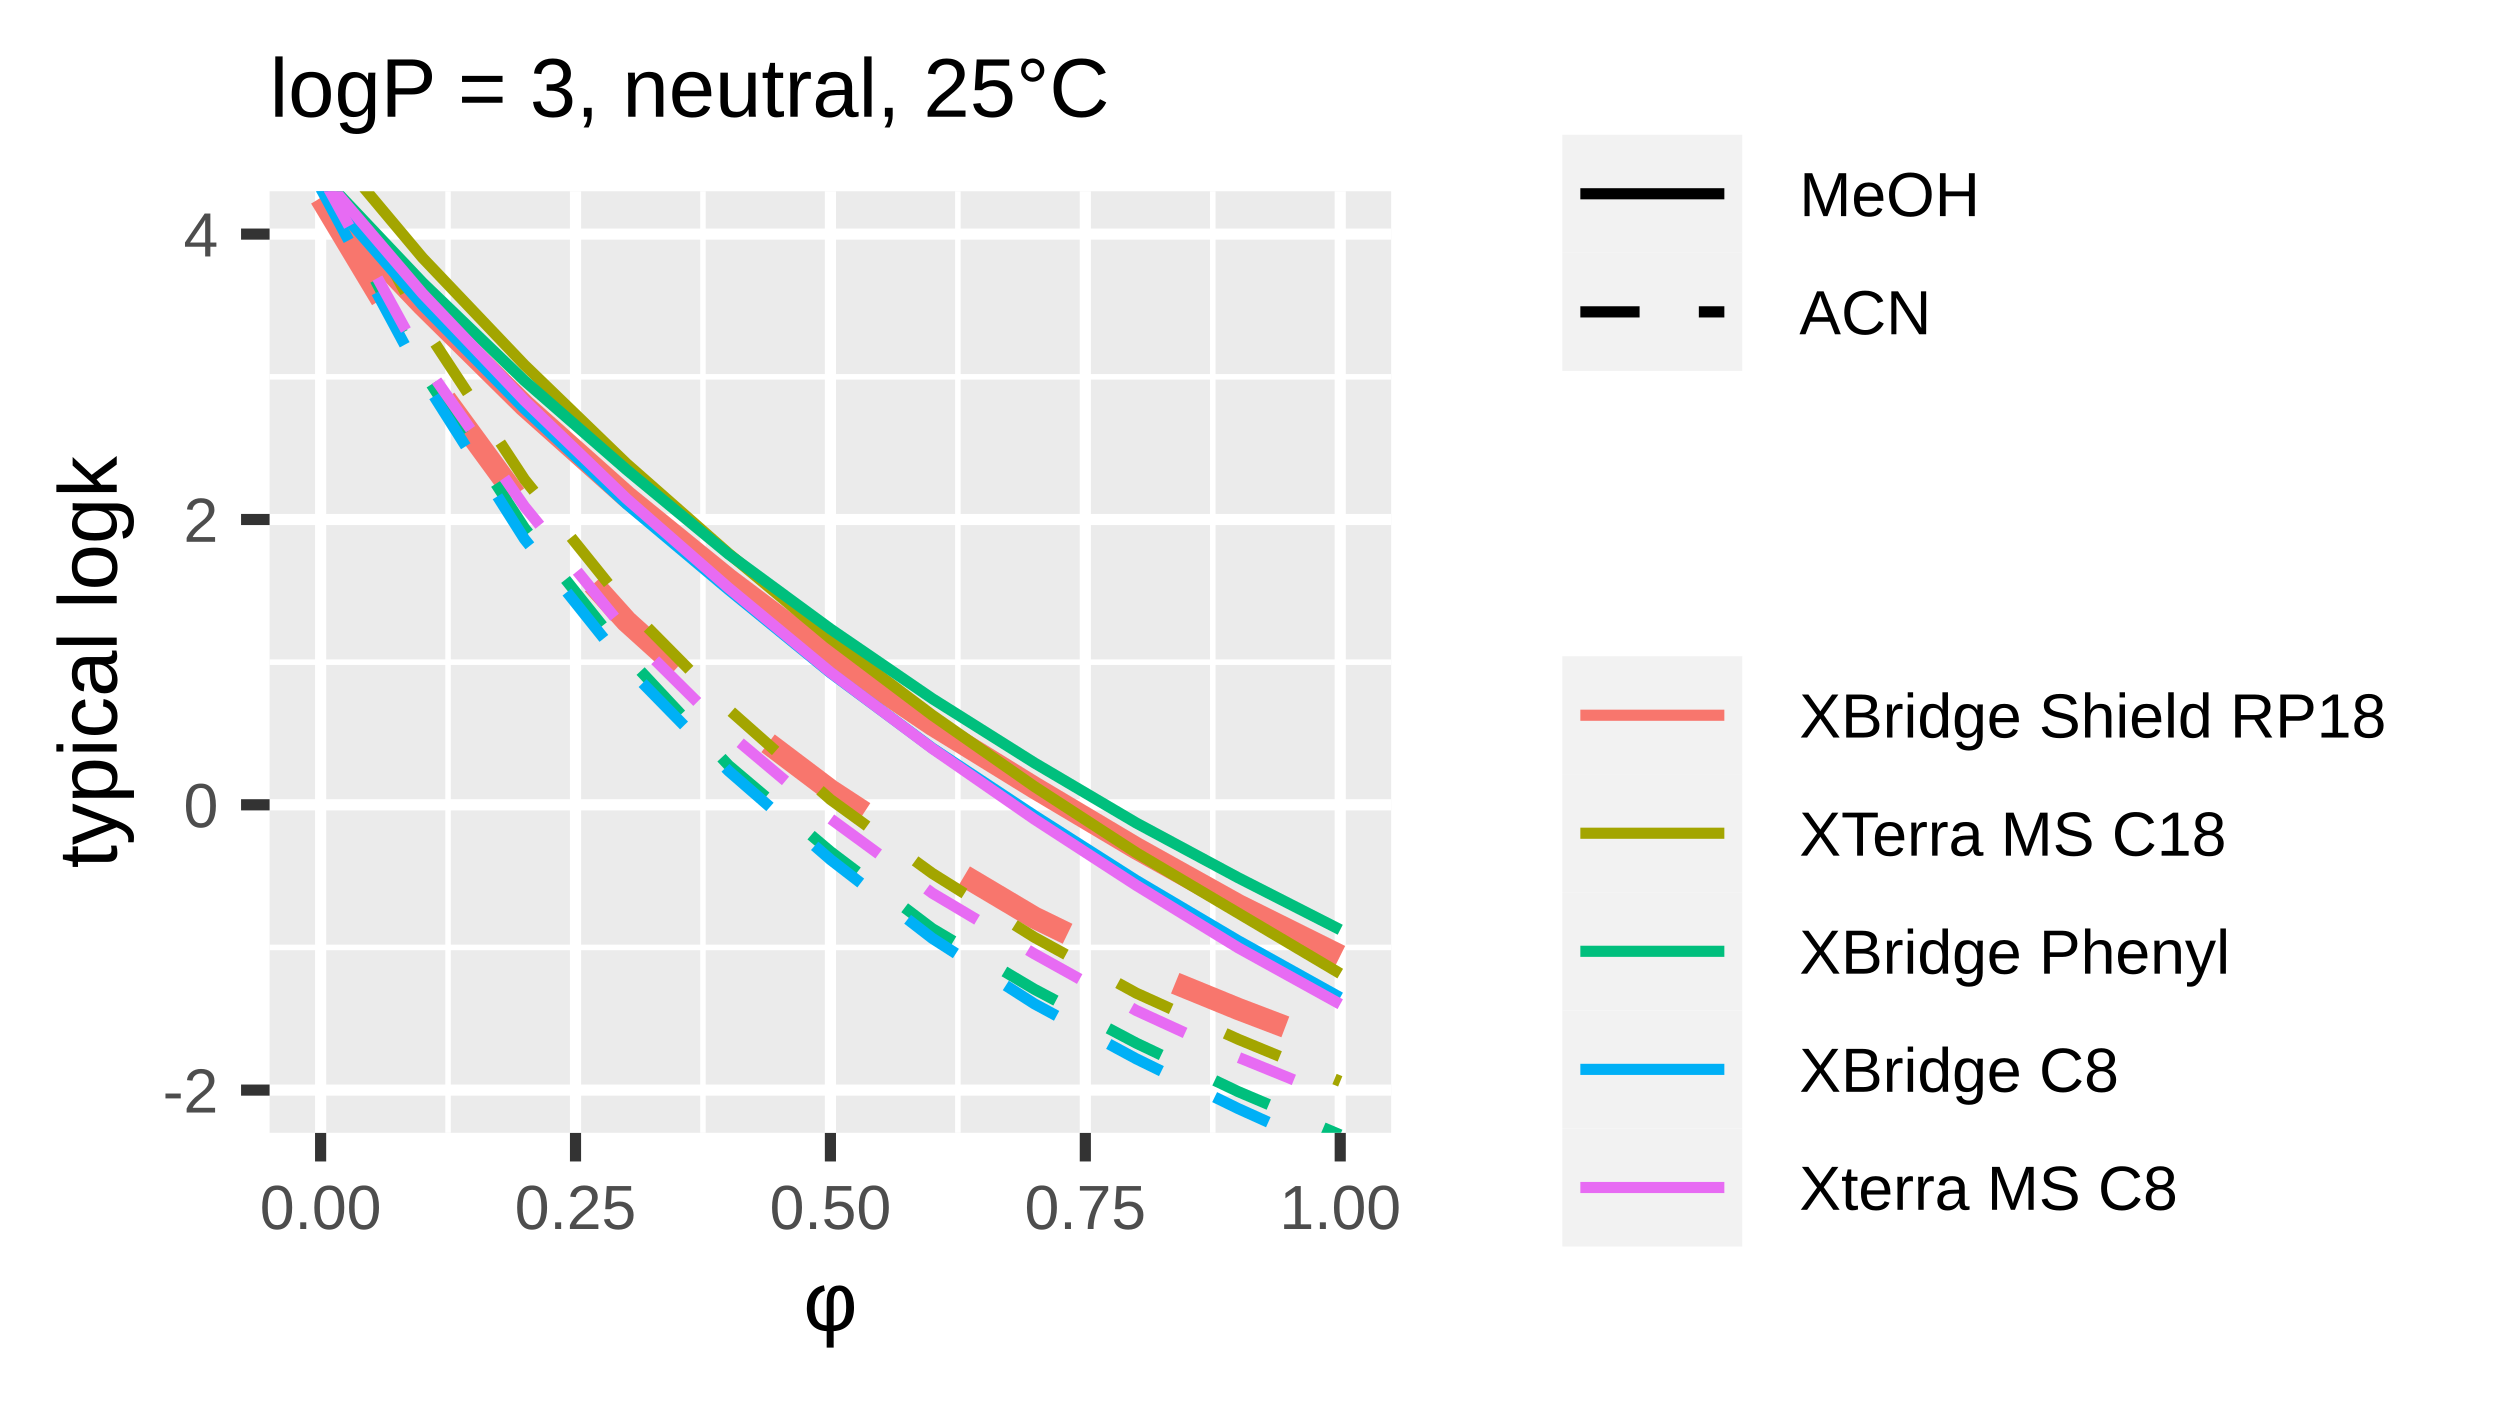
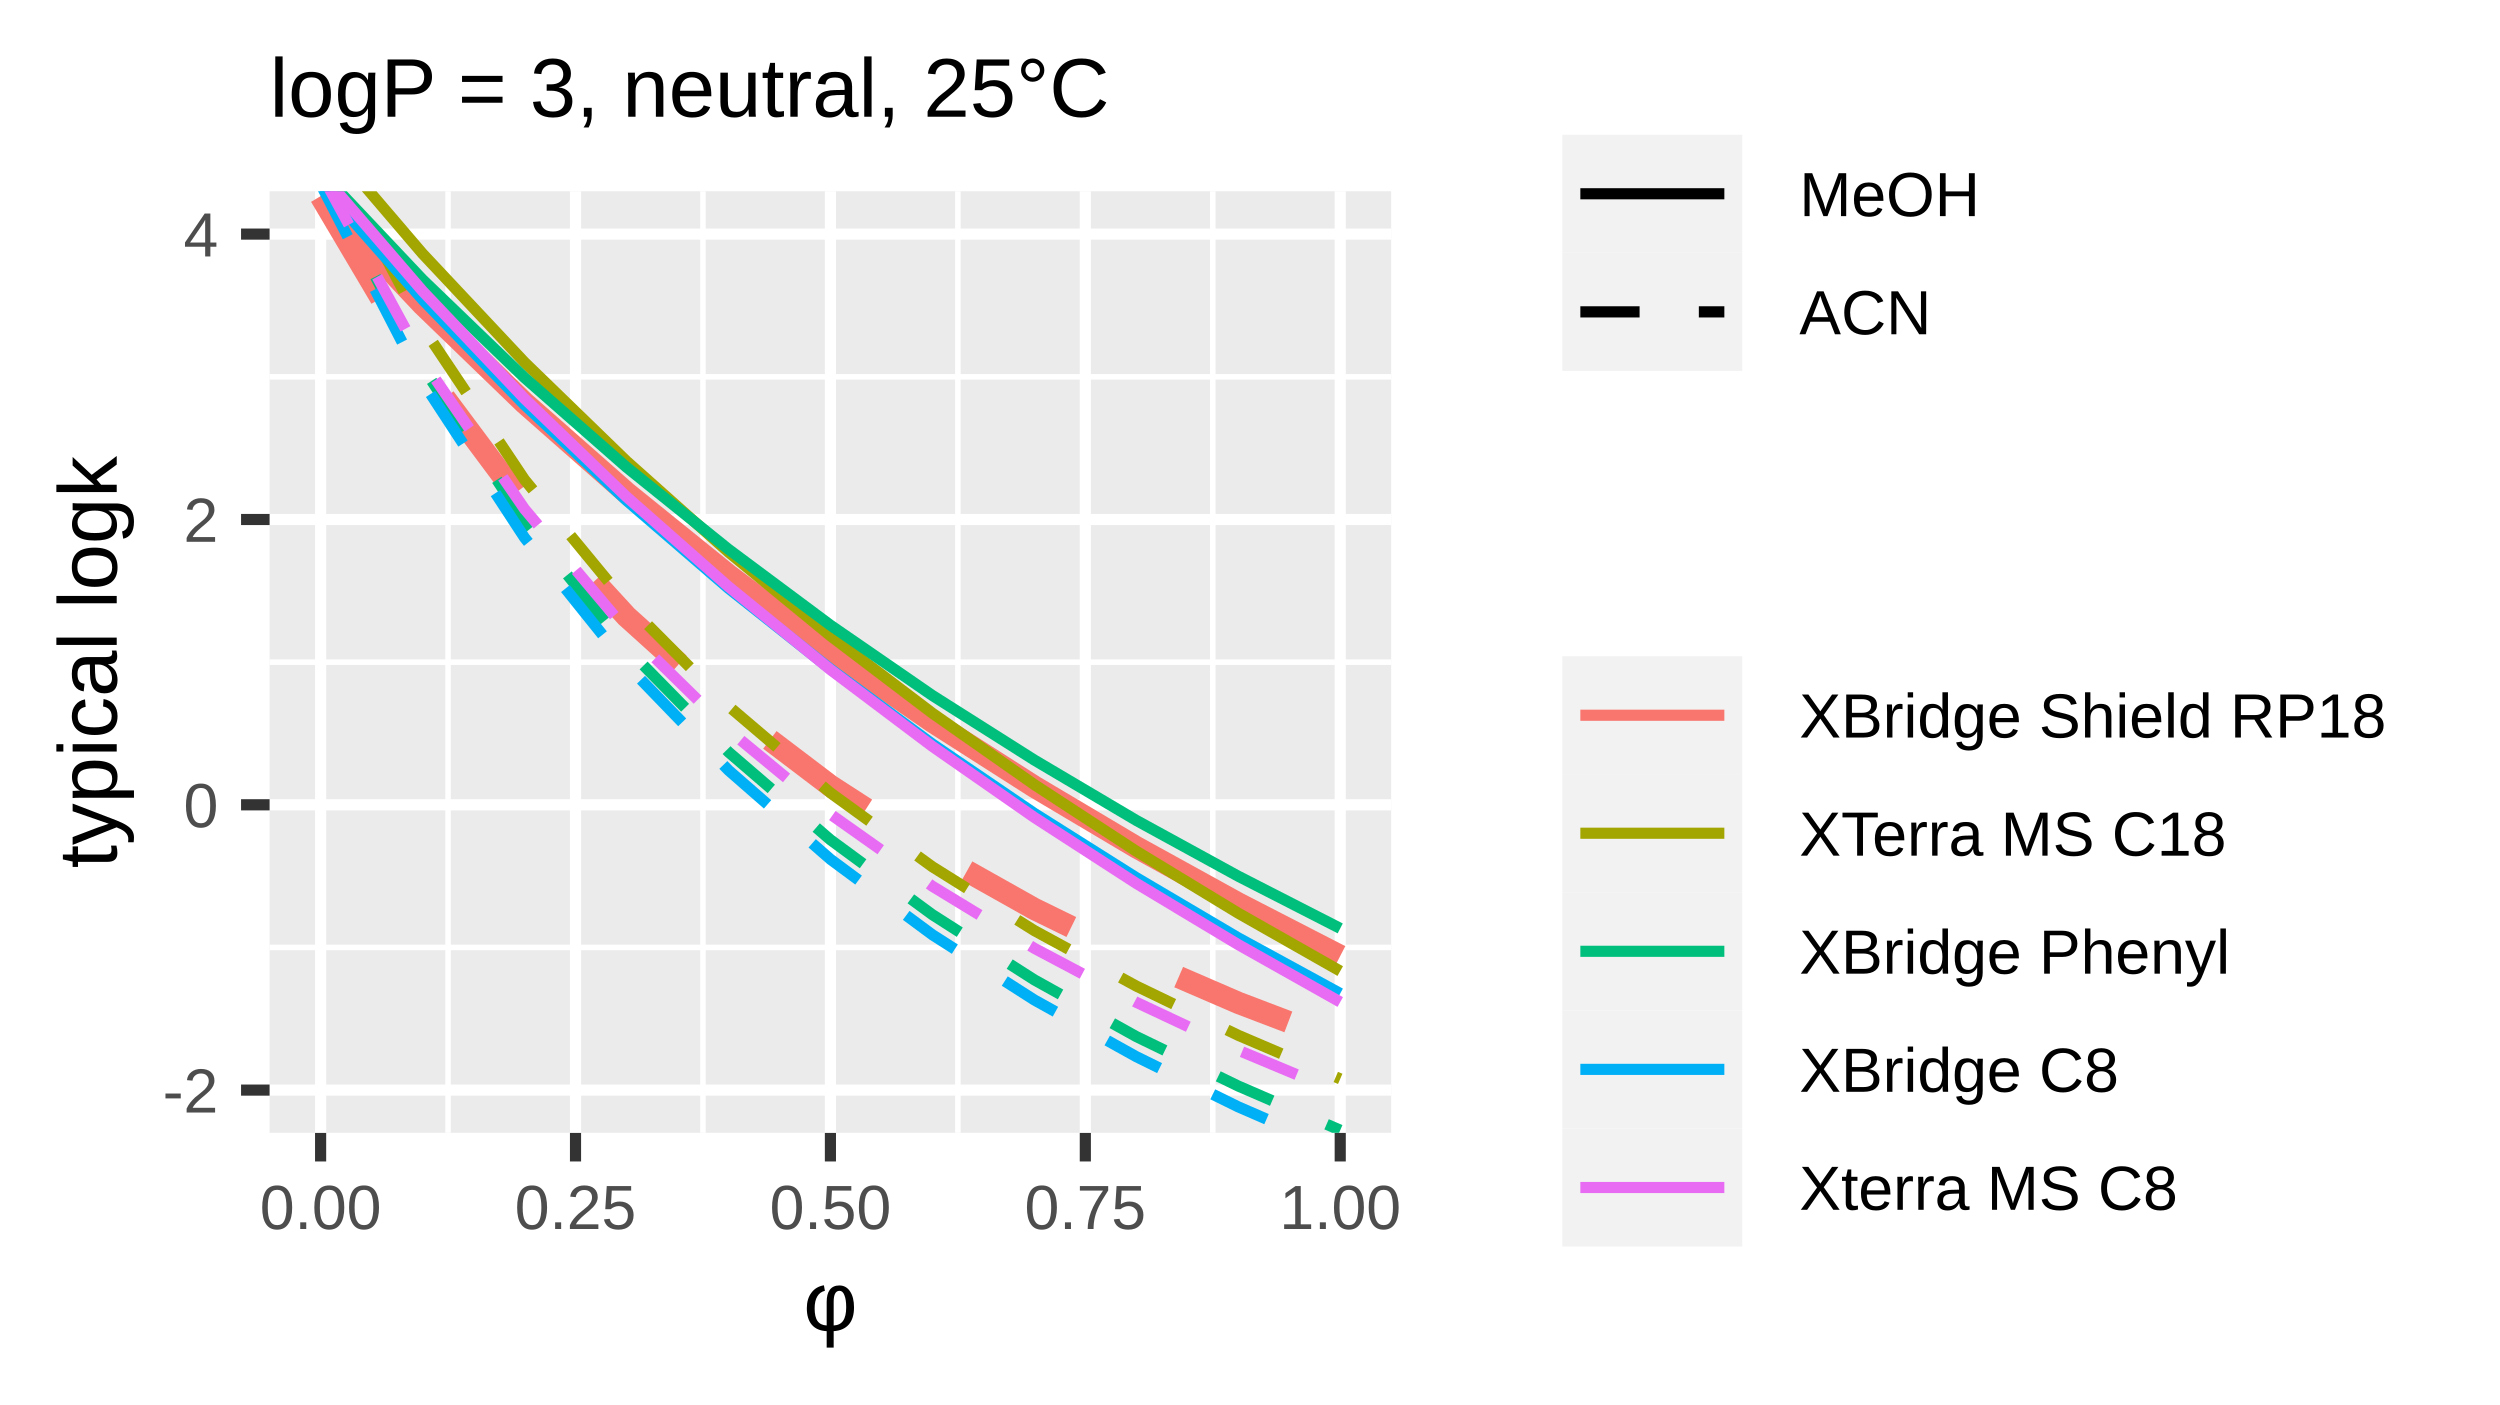
<svg xmlns="http://www.w3.org/2000/svg" class="svglite" width="240.09pt" height="134.93pt" viewBox="0 0 240.09 134.93">
  <defs>
    <style type="text/css">
    .svglite line, .svglite polyline, .svglite polygon, .svglite path, .svglite rect, .svglite circle {
      fill: none;
      stroke: #000000;
      stroke-linecap: round;
      stroke-linejoin: round;
      stroke-miterlimit: 10.00;
    }
    .svglite text {
      white-space: pre;
    }
  </style>
  </defs>
  <rect width="100%" height="100%" style="stroke: none; fill: #FFFFFF;" />
  <defs>
    <clipPath id="cpMC4wMHwyNDAuMDl8MC4wMHwxMzQuOTM=">
      <rect x="0.00" y="0.00" width="240.09" height="134.93" />
    </clipPath>
  </defs>
  <g clip-path="url(#cpMC4wMHwyNDAuMDl8MC4wMHwxMzQuOTM=)">
    <rect x="0.00" y="0.00" width="240.09" height="134.93" style="stroke-width: 1.07; stroke: #FFFFFF; fill: #FFFFFF;" />
  </g>
  <defs>
    <clipPath id="cpMjUuODl8MTMzLjYwfDE4LjM3fDEwOC44MA==">
      <rect x="25.89" y="18.37" width="107.71" height="90.42" />
    </clipPath>
  </defs>
  <g clip-path="url(#cpMjUuODl8MTMzLjYwfDE4LjM3fDEwOC44MA==)">
    <rect x="25.89" y="18.37" width="107.71" height="90.42" style="stroke-width: 1.07; stroke: none; fill: #EBEBEB;" />
    <polyline points="25.89,90.99 133.60,90.99 " style="stroke-width: 0.53; stroke: #FFFFFF; stroke-linecap: butt;" />
    <polyline points="25.89,63.59 133.60,63.59 " style="stroke-width: 0.53; stroke: #FFFFFF; stroke-linecap: butt;" />
    <polyline points="25.89,36.19 133.60,36.19 " style="stroke-width: 0.53; stroke: #FFFFFF; stroke-linecap: butt;" />
    <polyline points="43.03,108.80 43.03,18.37 " style="stroke-width: 0.53; stroke: #FFFFFF; stroke-linecap: butt;" />
    <polyline points="67.51,108.80 67.51,18.37 " style="stroke-width: 0.53; stroke: #FFFFFF; stroke-linecap: butt;" />
    <polyline points="91.99,108.80 91.99,18.37 " style="stroke-width: 0.53; stroke: #FFFFFF; stroke-linecap: butt;" />
    <polyline points="116.47,108.80 116.47,18.37 " style="stroke-width: 0.53; stroke: #FFFFFF; stroke-linecap: butt;" />
    <polyline points="25.89,104.69 133.60,104.69 " style="stroke-width: 1.07; stroke: #FFFFFF; stroke-linecap: butt;" />
    <polyline points="25.89,77.29 133.60,77.29 " style="stroke-width: 1.07; stroke: #FFFFFF; stroke-linecap: butt;" />
    <polyline points="25.89,49.89 133.60,49.89 " style="stroke-width: 1.07; stroke: #FFFFFF; stroke-linecap: butt;" />
    <polyline points="25.89,22.48 133.60,22.48 " style="stroke-width: 1.07; stroke: #FFFFFF; stroke-linecap: butt;" />
    <polyline points="30.79,108.80 30.79,18.37 " style="stroke-width: 1.07; stroke: #FFFFFF; stroke-linecap: butt;" />
    <polyline points="55.27,108.80 55.27,18.37 " style="stroke-width: 1.07; stroke: #FFFFFF; stroke-linecap: butt;" />
    <polyline points="79.75,108.80 79.75,18.37 " style="stroke-width: 1.07; stroke: #FFFFFF; stroke-linecap: butt;" />
    <polyline points="104.23,108.80 104.23,18.37 " style="stroke-width: 1.07; stroke: #FFFFFF; stroke-linecap: butt;" />
    <polyline points="128.71,108.80 128.71,18.37 " style="stroke-width: 1.07; stroke: #FFFFFF; stroke-linecap: butt;" />
-     <polyline points="30.79,19.00 40.58,29.28 50.37,38.95 60.17,47.69 69.96,55.64 79.75,63.00 89.54,69.60 99.33,75.64 109.13,81.47 118.92,86.93 128.71,91.80 " style="stroke-width: 2.13; stroke: #F8766D; stroke-linecap: butt;" />
-     <polyline points="30.79,19.00 40.58,35.33 50.37,48.74 60.17,59.67 69.96,68.51 79.75,75.90 89.54,82.30 99.33,88.12 109.13,92.90 118.92,96.90 128.71,100.63 " style="stroke-width: 2.13; stroke: #F8766D; stroke-dasharray: 11.38,11.38; stroke-linecap: butt;" />
-     <polyline points="30.79,13.08 40.58,24.76 50.37,35.05 60.17,44.52 69.96,53.14 79.75,61.31 89.54,68.69 99.33,75.53 109.13,81.90 118.92,87.70 128.71,93.50 " style="stroke-width: 1.07; stroke: #A3A500; stroke-linecap: butt;" />
-     <polyline points="30.79,13.08 40.58,31.15 50.37,46.04 60.17,58.22 69.96,68.11 79.75,76.78 89.54,83.88 99.33,90.01 109.13,95.38 118.92,99.81 128.71,103.85 " style="stroke-width: 1.07; stroke: #A3A500; stroke-dasharray: 5.69,5.69; stroke-linecap: butt;" />
-     <polyline points="30.79,16.80 40.58,27.14 50.37,36.56 60.17,45.11 69.96,53.21 79.75,60.40 89.54,67.10 99.33,73.26 109.13,79.04 118.92,84.30 128.71,89.29 " style="stroke-width: 1.07; stroke: #00BF7D; stroke-linecap: butt;" />
-     <polyline points="30.79,16.80 40.58,35.62 50.37,50.71 60.17,63.00 69.96,73.49 79.75,81.78 89.54,89.19 99.33,95.00 109.13,100.18 118.92,104.84 128.71,108.99 " style="stroke-width: 1.07; stroke: #00BF7D; stroke-dasharray: 5.69,5.69; stroke-linecap: butt;" />
-     <polyline points="30.79,18.07 40.58,29.32 50.37,39.26 60.17,48.39 69.96,56.62 79.75,64.61 89.54,71.85 99.33,78.32 109.13,84.56 118.92,90.35 128.71,95.80 " style="stroke-width: 1.07; stroke: #00B0F6; stroke-linecap: butt;" />
-     <polyline points="30.79,18.07 40.58,36.31 50.37,51.77 60.17,64.03 69.96,74.03 79.75,82.55 89.54,90.12 99.33,96.40 109.13,101.69 118.92,106.47 128.71,110.89 " style="stroke-width: 1.07; stroke: #00B0F6; stroke-dasharray: 5.69,5.69; stroke-linecap: butt;" />
-     <polyline points="30.79,16.72 40.58,28.19 50.37,38.47 60.17,47.89 69.96,56.45 79.75,64.56 89.54,71.89 99.33,78.67 109.13,85.03 118.92,91.03 128.71,96.44 " style="stroke-width: 1.07; stroke: #E76BF3; stroke-linecap: butt;" />
-     <polyline points="30.79,16.72 40.58,34.63 50.37,48.64 60.17,60.68 69.96,70.39 79.75,78.62 89.54,85.78 99.33,91.60 109.13,97.05 118.92,101.54 128.71,105.52 " style="stroke-width: 1.07; stroke: #E76BF3; stroke-dasharray: 5.69,5.69; stroke-linecap: butt;" />
+     <polyline points="30.79,18.84 40.58,29.24 50.37,38.70 60.17,47.33 69.96,55.24 79.75,62.55 89.54,69.30 99.33,75.55 109.13,81.37 118.92,86.77 128.71,91.81 " style="stroke-width: 2.13; stroke: #F8766D; stroke-linecap: butt;" />
+     <polyline points="30.79,18.84 40.58,35.37 50.37,48.51 60.17,59.20 69.96,68.04 79.75,75.47 89.54,81.79 99.33,87.29 109.13,92.08 118.92,96.31 128.71,100.04 " style="stroke-width: 2.13; stroke: #F8766D; stroke-dasharray: 11.38,11.38; stroke-linecap: butt;" />
+     <polyline points="30.79,12.91 40.58,24.36 50.37,34.79 60.17,44.29 69.96,53.02 79.75,61.06 89.54,68.49 99.33,75.35 109.13,81.75 118.92,87.70 128.71,93.26 " style="stroke-width: 1.07; stroke: #A3A500; stroke-linecap: butt;" />
+     <polyline points="30.79,12.91 40.58,31.40 50.37,46.06 60.17,57.96 69.96,67.81 79.75,76.14 89.54,83.24 99.33,89.37 109.13,94.70 118.92,99.43 128.71,103.61 " style="stroke-width: 1.07; stroke: #A3A500; stroke-dasharray: 5.69,5.69; stroke-linecap: butt;" />
+     <polyline points="30.79,16.48 40.58,26.85 50.37,36.27 60.17,44.87 69.96,52.75 79.75,60.04 89.54,66.79 99.33,72.99 109.13,78.79 118.92,84.15 128.71,89.16 " style="stroke-width: 1.07; stroke: #00BF7D; stroke-linecap: butt;" />
+     <polyline points="30.79,16.48 40.58,35.25 50.37,50.12 60.17,62.24 69.96,72.22 79.75,80.65 89.54,87.84 99.33,94.10 109.13,99.55 118.92,104.30 128.71,108.54 " style="stroke-width: 1.07; stroke: #00BF7D; stroke-dasharray: 5.69,5.69; stroke-linecap: butt;" />
+     <polyline points="30.79,17.68 40.58,28.77 50.37,38.87 60.17,48.06 69.96,56.50 79.75,64.25 89.54,71.45 99.33,78.11 109.13,84.29 118.92,90.07 128.71,95.41 " style="stroke-width: 1.07; stroke: #00B0F6; stroke-linecap: butt;" />
+     <polyline points="30.79,17.68 40.58,36.66 50.37,51.63 60.17,63.84 69.96,73.97 79.75,82.52 89.54,89.77 99.33,96.03 109.13,101.48 118.92,106.30 128.71,110.55 " style="stroke-width: 1.07; stroke: #00B0F6; stroke-dasharray: 5.69,5.69; stroke-linecap: butt;" />
+     <polyline points="30.79,16.58 40.58,27.95 50.37,38.28 60.17,47.71 69.96,56.34 79.75,64.31 89.54,71.68 99.33,78.50 109.13,84.84 118.92,90.72 128.71,96.23 " style="stroke-width: 1.07; stroke: #E76BF3; stroke-linecap: butt;" />
+     <polyline points="30.79,16.58 40.58,34.61 50.37,48.88 60.17,60.52 69.96,70.11 79.75,78.19 89.54,85.11 99.33,91.07 109.13,96.26 118.92,100.86 128.71,104.95 " style="stroke-width: 1.07; stroke: #E76BF3; stroke-dasharray: 5.69,5.69; stroke-linecap: butt;" />
  </g>
  <g clip-path="url(#cpMC4wMHwyNDAuMDl8MC4wMHwxMzQuOTM=)">
    <text x="20.96" y="106.84" text-anchor="end" style="font-size: 6.00px;fill: #4D4D4D; font-family: &quot;Arial&quot;;" textLength="5.33px" lengthAdjust="spacingAndGlyphs">-2</text>
    <text x="20.96" y="79.44" text-anchor="end" style="font-size: 6.00px;fill: #4D4D4D; font-family: &quot;Arial&quot;;" textLength="3.33px" lengthAdjust="spacingAndGlyphs">0</text>
    <text x="20.96" y="52.03" text-anchor="end" style="font-size: 6.00px;fill: #4D4D4D; font-family: &quot;Arial&quot;;" textLength="3.33px" lengthAdjust="spacingAndGlyphs">2</text>
    <text x="20.96" y="24.63" text-anchor="end" style="font-size: 6.00px;fill: #4D4D4D; font-family: &quot;Arial&quot;;" textLength="3.33px" lengthAdjust="spacingAndGlyphs">4</text>
    <polyline points="23.15,104.69 25.89,104.69 " style="stroke-width: 1.07; stroke: #333333; stroke-linecap: butt;" />
    <polyline points="23.15,77.29 25.89,77.29 " style="stroke-width: 1.07; stroke: #333333; stroke-linecap: butt;" />
    <polyline points="23.15,49.89 25.89,49.89 " style="stroke-width: 1.07; stroke: #333333; stroke-linecap: butt;" />
    <polyline points="23.15,22.48 25.89,22.48 " style="stroke-width: 1.07; stroke: #333333; stroke-linecap: butt;" />
    <polyline points="30.79,111.54 30.79,108.80 " style="stroke-width: 1.07; stroke: #333333; stroke-linecap: butt;" />
    <polyline points="55.27,111.54 55.27,108.80 " style="stroke-width: 1.07; stroke: #333333; stroke-linecap: butt;" />
    <polyline points="79.75,111.54 79.75,108.80 " style="stroke-width: 1.07; stroke: #333333; stroke-linecap: butt;" />
    <polyline points="104.23,111.54 104.23,108.80 " style="stroke-width: 1.07; stroke: #333333; stroke-linecap: butt;" />
    <polyline points="128.71,111.54 128.71,108.80 " style="stroke-width: 1.07; stroke: #333333; stroke-linecap: butt;" />
    <text x="30.79" y="118.03" text-anchor="middle" style="font-size: 6.00px;fill: #4D4D4D; font-family: &quot;Arial&quot;;" textLength="11.66px" lengthAdjust="spacingAndGlyphs">0.00</text>
    <text x="55.27" y="118.03" text-anchor="middle" style="font-size: 6.00px;fill: #4D4D4D; font-family: &quot;Arial&quot;;" textLength="11.66px" lengthAdjust="spacingAndGlyphs">0.25</text>
    <text x="79.75" y="118.03" text-anchor="middle" style="font-size: 6.00px;fill: #4D4D4D; font-family: &quot;Arial&quot;;" textLength="11.66px" lengthAdjust="spacingAndGlyphs">0.50</text>
    <text x="104.23" y="118.03" text-anchor="middle" style="font-size: 6.00px;fill: #4D4D4D; font-family: &quot;Arial&quot;;" textLength="11.66px" lengthAdjust="spacingAndGlyphs">0.75</text>
    <text x="128.71" y="118.03" text-anchor="middle" style="font-size: 6.00px;fill: #4D4D4D; font-family: &quot;Arial&quot;;" textLength="11.66px" lengthAdjust="spacingAndGlyphs">1.00</text>
    <text x="79.75" y="127.76" text-anchor="middle" style="font-size: 8.00px; font-family: &quot;Arial&quot;;" textLength="5.18px" lengthAdjust="spacingAndGlyphs">φ</text>
    <text transform="translate(11.21,63.59) rotate(-90)" text-anchor="middle" style="font-size: 8.00px; font-family: &quot;Arial&quot;;" textLength="39.59px" lengthAdjust="spacingAndGlyphs">typical logk</text>
    <rect x="144.56" y="1.98" width="51.05" height="39.12" style="stroke-width: 1.07; stroke: none; fill: #FFFFFF;" />
    <rect x="150.04" y="12.94" width="17.28" height="11.34" style="stroke-width: 1.07; stroke: none; fill: #F2F2F2;" />
    <line x1="151.77" y1="18.61" x2="165.60" y2="18.61" style="stroke-width: 1.07; stroke-linecap: butt;" />
    <rect x="150.04" y="24.28" width="17.28" height="11.34" style="stroke-width: 1.07; stroke: none; fill: #F2F2F2;" />
    <line x1="151.77" y1="29.95" x2="165.60" y2="29.95" style="stroke-width: 1.07; stroke-dasharray: 5.69,5.69; stroke-linecap: butt;" />
    <text x="172.80" y="20.76" style="font-size: 6.00px; font-family: &quot;Arial&quot;;" textLength="17.33px" lengthAdjust="spacingAndGlyphs">MeOH</text>
    <text x="172.80" y="32.10" style="font-size: 6.00px; font-family: &quot;Arial&quot;;" textLength="12.67px" lengthAdjust="spacingAndGlyphs">ACN</text>
    <rect x="144.56" y="52.06" width="90.05" height="73.13" style="stroke-width: 1.07; stroke: none; fill: #FFFFFF;" />
    <rect x="150.04" y="63.02" width="17.28" height="11.34" style="stroke-width: 1.07; stroke: none; fill: #F2F2F2;" />
    <line x1="151.77" y1="68.69" x2="165.60" y2="68.69" style="stroke-width: 1.07; stroke: #F8766D; stroke-linecap: butt;" />
    <rect x="150.04" y="74.35" width="17.28" height="11.34" style="stroke-width: 1.07; stroke: none; fill: #F2F2F2;" />
    <line x1="151.77" y1="80.02" x2="165.60" y2="80.02" style="stroke-width: 1.07; stroke: #A3A500; stroke-linecap: butt;" />
    <rect x="150.04" y="85.69" width="17.28" height="11.34" style="stroke-width: 1.07; stroke: none; fill: #F2F2F2;" />
    <line x1="151.77" y1="91.36" x2="165.60" y2="91.36" style="stroke-width: 1.07; stroke: #00BF7D; stroke-linecap: butt;" />
    <rect x="150.04" y="97.03" width="17.28" height="11.34" style="stroke-width: 1.07; stroke: none; fill: #F2F2F2;" />
    <line x1="151.77" y1="102.70" x2="165.60" y2="102.70" style="stroke-width: 1.07; stroke: #00B0F6; stroke-linecap: butt;" />
    <rect x="150.04" y="108.37" width="17.28" height="11.34" style="stroke-width: 1.07; stroke: none; fill: #F2F2F2;" />
    <line x1="151.77" y1="114.04" x2="165.60" y2="114.04" style="stroke-width: 1.07; stroke: #E76BF3; stroke-linecap: butt;" />
    <text x="172.80" y="70.83" style="font-size: 6.00px; font-family: &quot;Arial&quot;;" textLength="56.33px" lengthAdjust="spacingAndGlyphs">XBridge Shield RP18</text>
    <text x="172.80" y="82.17" style="font-size: 6.00px; font-family: &quot;Arial&quot;;" textLength="40.99px" lengthAdjust="spacingAndGlyphs">XTerra MS C18</text>
    <text x="172.80" y="93.51" style="font-size: 6.00px; font-family: &quot;Arial&quot;;" textLength="41.34px" lengthAdjust="spacingAndGlyphs">XBridge Phenyl</text>
    <text x="172.80" y="104.85" style="font-size: 6.00px; font-family: &quot;Arial&quot;;" textLength="30.66px" lengthAdjust="spacingAndGlyphs">XBridge C8</text>
    <text x="172.80" y="116.19" style="font-size: 6.00px; font-family: &quot;Arial&quot;;" textLength="36.32px" lengthAdjust="spacingAndGlyphs">Xterra MS C8</text>
    <text x="25.89" y="11.21" style="font-size: 8.00px; font-family: &quot;Arial&quot;;" textLength="80.68px" lengthAdjust="spacingAndGlyphs">logP = 3, neutral, 25°C</text>
  </g>
</svg>
